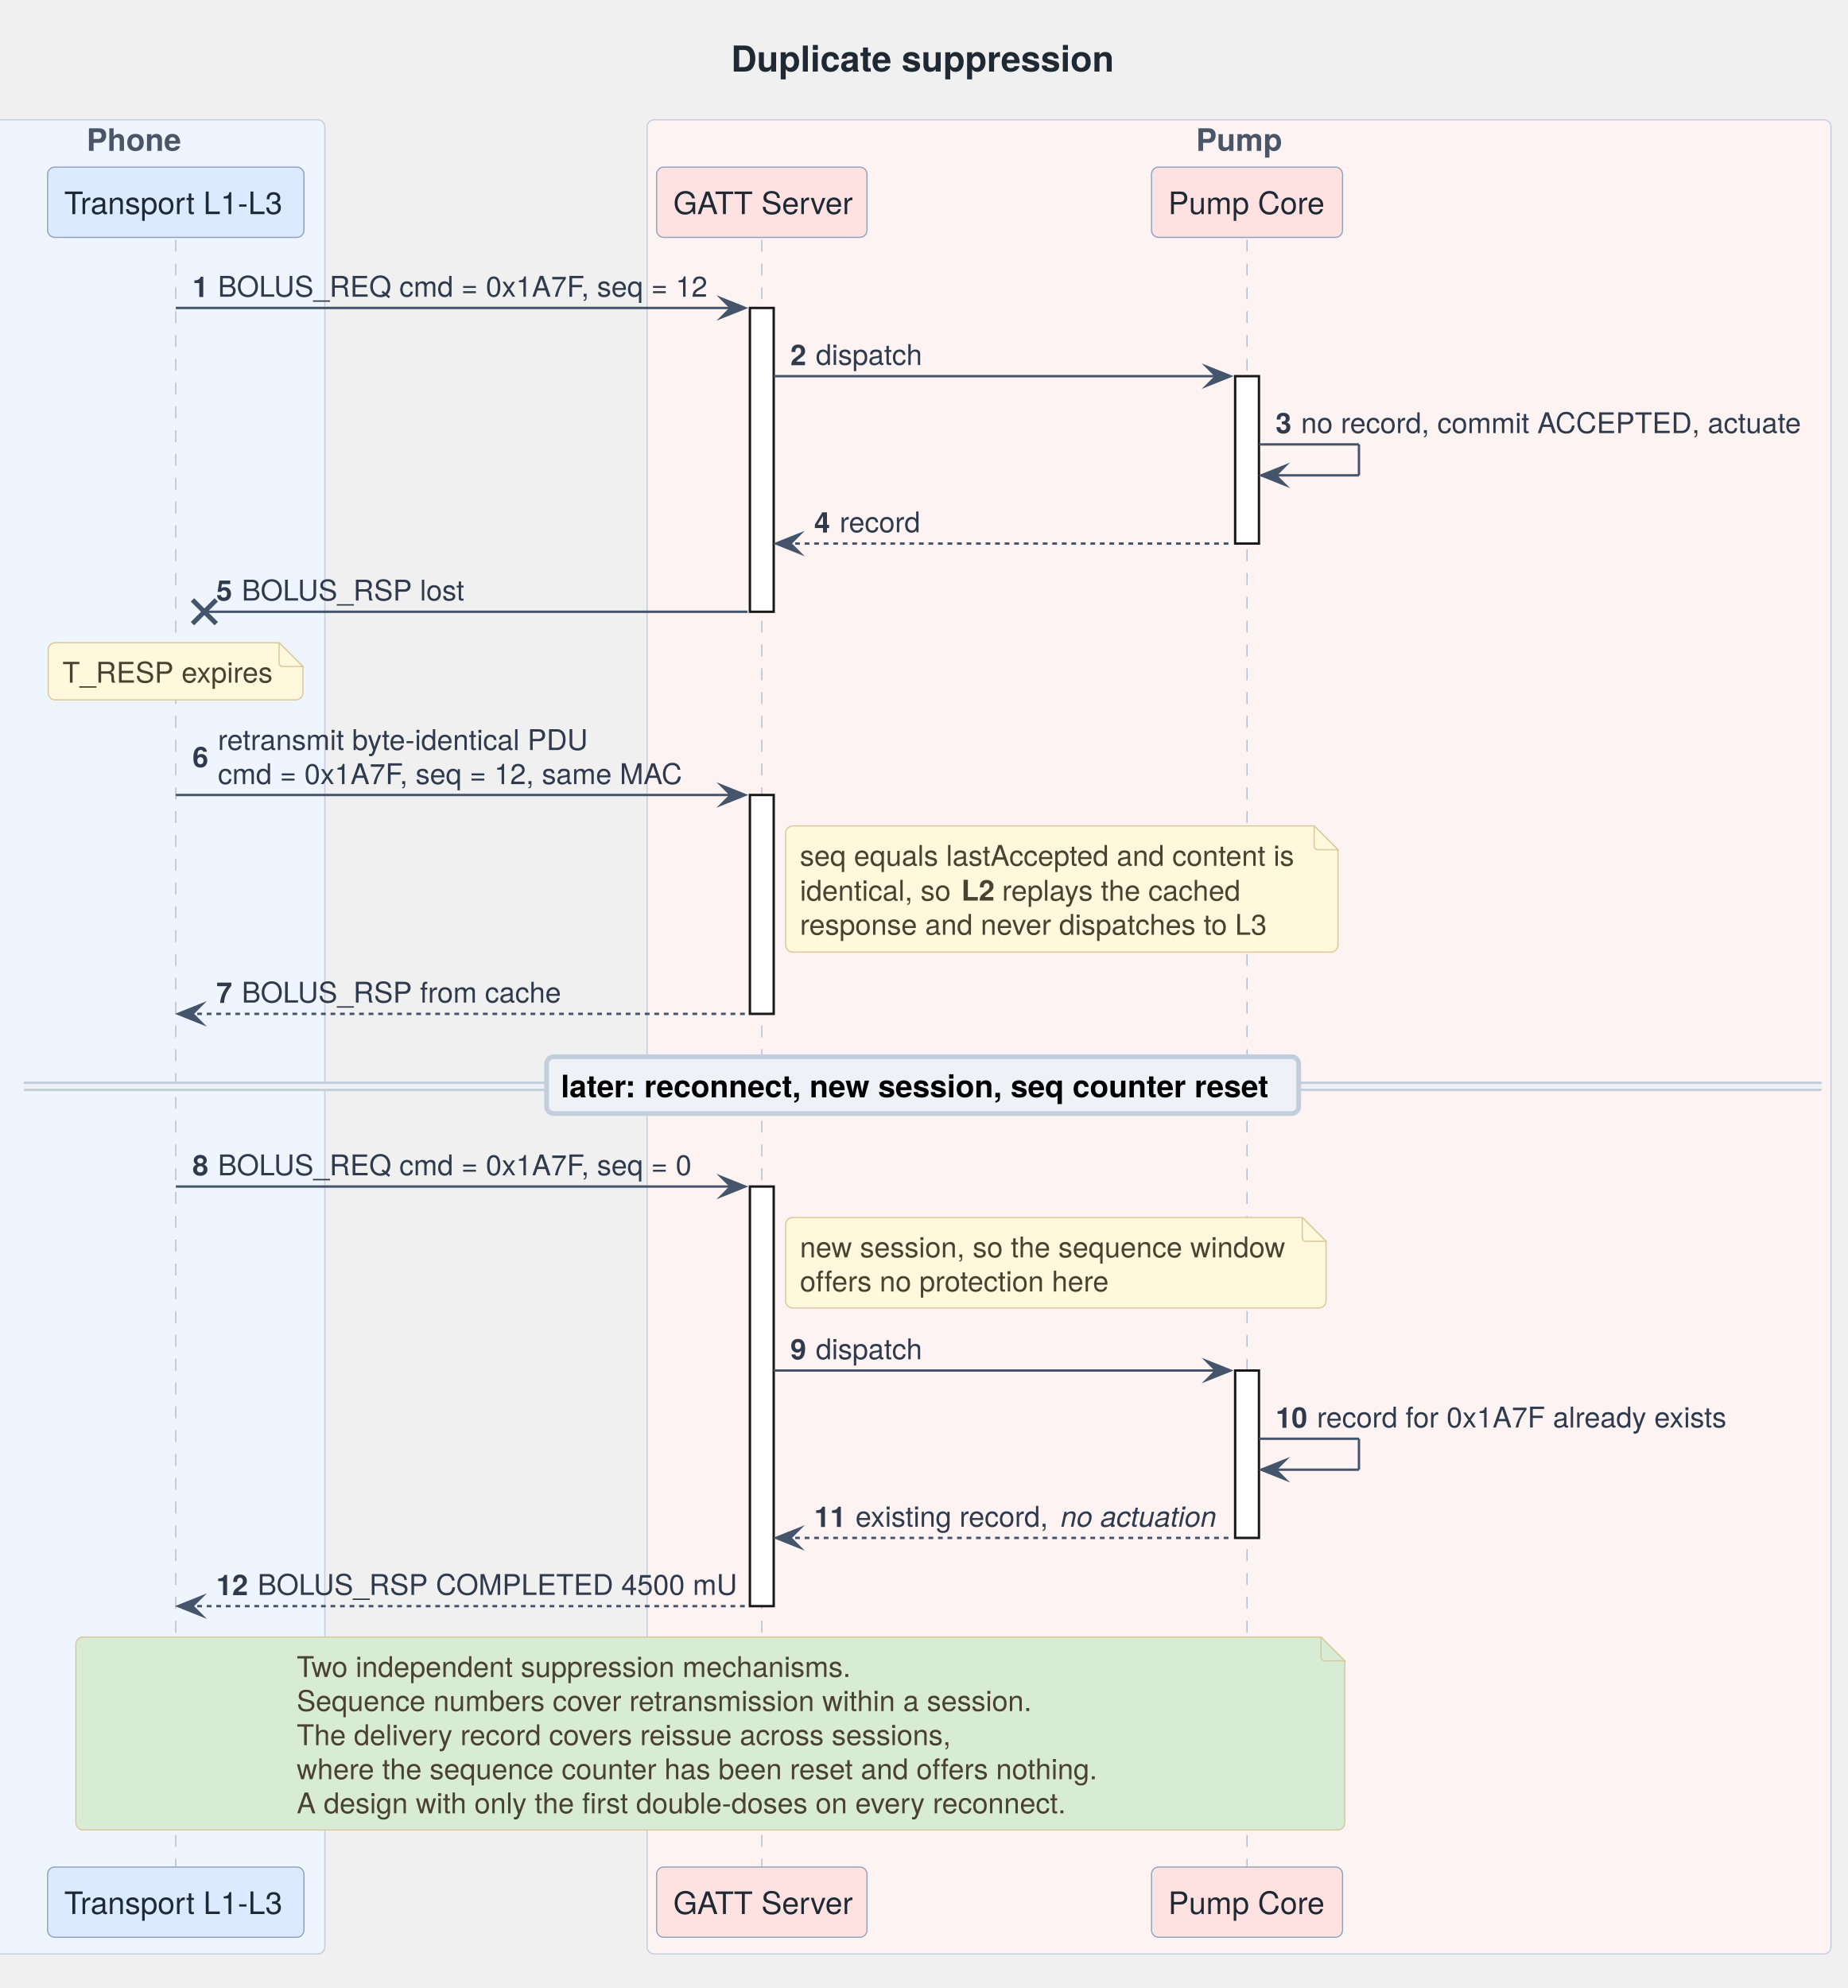
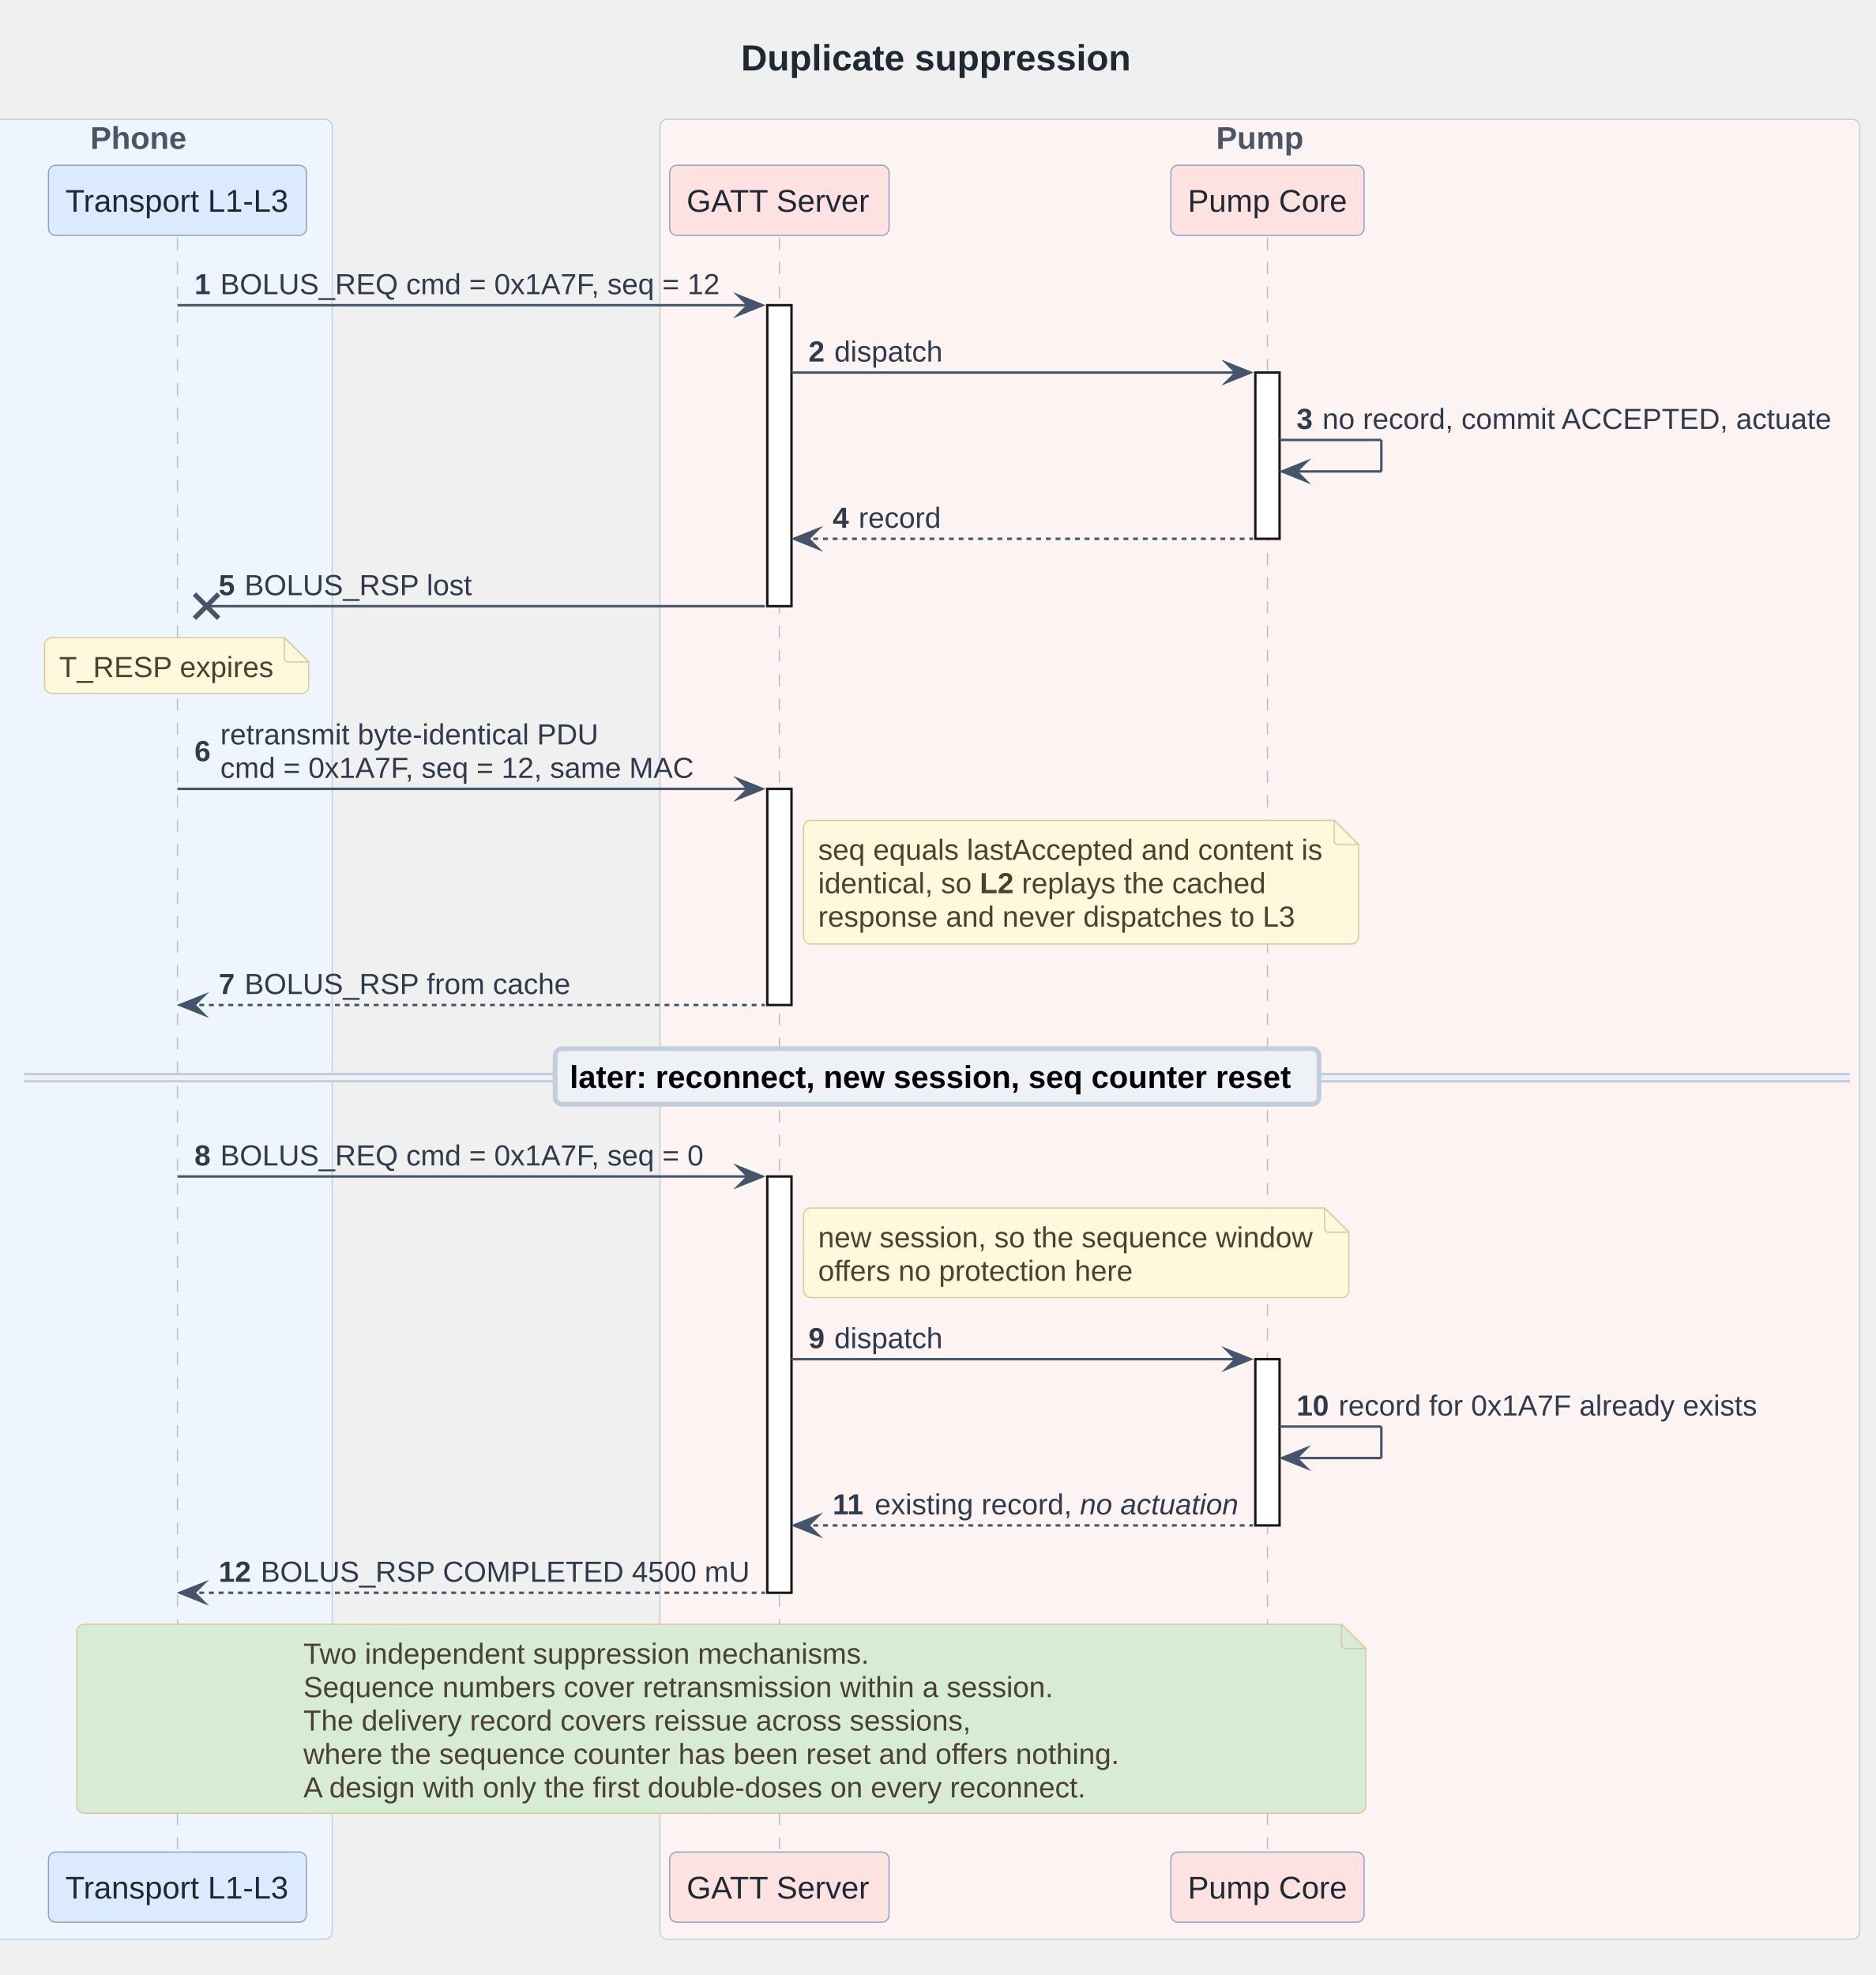
- <svg xmlns="http://www.w3.org/2000/svg" version="1.1" data-diagram-type="SEQUENCE" style="width:776px;height:835px;background:#FFFFFF;" width="776px" height="835px" viewBox="0 0 776 835" zoomAndPan="magnify" preserveAspectRatio="none" contentStyleType="text/css">
+ <svg xmlns="http://www.w3.org/2000/svg" version="1.1" data-diagram-type="SEQUENCE" style="width:774px;height:815px;background:#FFFFFF;" width="774px" height="815px" viewBox="0 0 774 815" zoomAndPan="magnify" preserveAspectRatio="none" contentStyleType="text/css">
  <defs />
  <g font-family="sans-serif" lengthAdjust="spacing">
    <g class="title" data-source-line="3">
-       <text x="307.053" y="30.06" fill="#1F2933" font-size="15" textLength="159.96" font-weight="700" font-family="'Helvetica Neue'">Duplicate suppression</text>
+       <text x="305.819" y="29.07" fill="#1F2933" font-size="15" textLength="160.869" font-weight="700" font-family="'Liberation Sans'">Duplicate suppression</text>
    </g>
-     <rect x="-24.197" y="50.315" width="160.64" height="770.38" fill="#EFF5FE" style="stroke:#C3CEDD;stroke-width:0.5;" rx="3" ry="3" />
-     <text x="36.376" y="63.367" fill="#4A5568" font-size="13" textLength="39.494" font-weight="700" font-family="'Helvetica Neue'">Phone</text>
-     <rect x="271.796" y="50.315" width="497.27" height="770.38" fill="#FEF3F3" style="stroke:#C3CEDD;stroke-width:0.5;" rx="3" ry="3" />
-     <text x="502.381" y="63.367" fill="#4A5568" font-size="13" textLength="36.101" font-weight="700" font-family="'Helvetica Neue'">Pump</text>
+     <rect x="-22.859" y="49.249" width="159.955" height="750.967" fill="#EFF5FE" style="stroke:#C3CEDD;stroke-width:0.5;" rx="3" ry="3" />
+     <text x="37.256" y="61.442" fill="#4A5568" font-size="13" textLength="39.724" font-weight="700" font-family="'Liberation Sans'">Phone</text>
+     <rect x="272.377" y="49.249" width="495.13" height="750.967" fill="#FEF3F3" style="stroke:#C3CEDD;stroke-width:0.5;" rx="3" ry="3" />
+     <text x="501.886" y="61.442" fill="#4A5568" font-size="13" textLength="36.112" font-weight="700" font-family="'Liberation Sans'">Pump</text>
    <g>
-       <rect x="70.339" y="100.697" width="8" height="683.489" fill="#000" fill-opacity="0" />
-       <line x1="73.839" y1="100.697" x2="73.839" y2="784.186" style="stroke:#B4BECD;stroke-width:0.5;stroke-dasharray:5,5;" />
+       <rect x="69.746" y="98.146" width="8" height="666.121" fill="#000" fill-opacity="0" />
+       <line x1="73.246" y1="98.146" x2="73.246" y2="764.267" style="stroke:#B4BECD;stroke-width:0.5;stroke-dasharray:5,5;" />
    </g>
    <g>
-       <rect x="316.483" y="100.697" width="8" height="683.489" fill="#000" fill-opacity="0" />
-       <line x1="319.983" y1="100.697" x2="319.983" y2="784.186" style="stroke:#B4BECD;stroke-width:0.5;stroke-dasharray:5,5;" />
+       <rect x="318.16" y="98.146" width="8" height="666.121" fill="#000" fill-opacity="0" />
+       <line x1="321.66" y1="98.146" x2="321.66" y2="764.267" style="stroke:#B4BECD;stroke-width:0.5;stroke-dasharray:5,5;" />
    </g>
    <g>
-       <rect x="314.983" y="129.349" width="10" height="127.608" fill="#FFF" style="stroke:#181818;stroke-width:1;" />
+       <rect x="316.66" y="125.945" width="10" height="124.195" fill="#FFF" style="stroke:#181818;stroke-width:1;" />
    </g>
    <g>
-       <rect x="314.983" y="333.905" width="10" height="91.936" fill="#FFF" style="stroke:#181818;stroke-width:1;" />
+       <rect x="316.66" y="325.537" width="10" height="89.195" fill="#FFF" style="stroke:#181818;stroke-width:1;" />
    </g>
    <g>
-       <rect x="314.983" y="498.366" width="10" height="176.24" fill="#FFF" style="stroke:#181818;stroke-width:1;" />
+       <rect x="316.66" y="485.479" width="10" height="171.793" fill="#FFF" style="stroke:#181818;stroke-width:1;" />
    </g>
    <g>
-       <rect x="520.299" y="100.697" width="8" height="683.489" fill="#000" fill-opacity="0" />
-       <line x1="523.799" y1="100.697" x2="523.799" y2="784.186" style="stroke:#B4BECD;stroke-width:0.5;stroke-dasharray:5,5;" />
+       <rect x="519.595" y="98.146" width="8" height="666.121" fill="#000" fill-opacity="0" />
+       <line x1="523.095" y1="98.146" x2="523.095" y2="764.267" style="stroke:#B4BECD;stroke-width:0.5;stroke-dasharray:5,5;" />
    </g>
    <g>
-       <rect x="518.799" y="158.001" width="10" height="70.304" fill="#FFF" style="stroke:#181818;stroke-width:1;" />
+       <rect x="518.095" y="153.744" width="10" height="68.598" fill="#FFF" style="stroke:#181818;stroke-width:1;" />
    </g>
    <g>
-       <rect x="518.799" y="575.65" width="10" height="70.304" fill="#FFF" style="stroke:#181818;stroke-width:1;" />
+       <rect x="518.095" y="560.876" width="10" height="68.598" fill="#FFF" style="stroke:#181818;stroke-width:1;" />
    </g>
-     <rect x="20" y="70.188" width="107.678" height="29.509" fill="#DBEAFE" style="stroke:#8FA3BF;stroke-width:0.5;" rx="3" ry="3" />
-     <text x="27" y="89.928" fill="#1F2933" font-size="13" textLength="93.678" font-family="'Helvetica Neue'">Transport L1-L3</text>
-     <rect x="275.796" y="70.188" width="88.373" height="29.509" fill="#FEE2E2" style="stroke:#8FA3BF;stroke-width:0.5;" rx="3" ry="3" />
-     <text x="282.796" y="89.928" fill="#1F2933" font-size="13" textLength="74.373" font-family="'Helvetica Neue'">GATT Server</text>
-     <rect x="483.688" y="70.188" width="80.222" height="29.509" fill="#FEE2E2" style="stroke:#8FA3BF;stroke-width:0.5;" rx="3" ry="3" />
-     <text x="490.688" y="89.928" fill="#1F2933" font-size="13" textLength="66.222" font-family="'Helvetica Neue'">Pump Core</text>
-     <rect x="20" y="784.186" width="107.678" height="29.509" fill="#DBEAFE" style="stroke:#8FA3BF;stroke-width:0.5;" rx="3" ry="3" />
-     <text x="27" y="803.926" fill="#1F2933" font-size="13" textLength="93.678" font-family="'Helvetica Neue'">Transport L1-L3</text>
-     <rect x="275.796" y="784.186" width="88.373" height="29.509" fill="#FEE2E2" style="stroke:#8FA3BF;stroke-width:0.5;" rx="3" ry="3" />
-     <text x="282.796" y="803.926" fill="#1F2933" font-size="13" textLength="74.373" font-family="'Helvetica Neue'">GATT Server</text>
-     <rect x="483.688" y="784.186" width="80.222" height="29.509" fill="#FEE2E2" style="stroke:#8FA3BF;stroke-width:0.5;" rx="3" ry="3" />
-     <text x="490.688" y="803.926" fill="#1F2933" font-size="13" textLength="66.222" font-family="'Helvetica Neue'">Pump Core</text>
-     <polygon points="302.983,125.349,312.983,129.349,302.983,133.349,306.983,129.349" fill="#44546A" style="stroke:#44546A;stroke-width:1;stroke-linejoin:miter;stroke-miterlimit:10;" />
-     <line x1="73.839" y1="129.349" x2="308.983" y2="129.349" style="stroke:#44546A;stroke-width:1;" />
-     <text x="80.839" y="124.745" fill="#2F3B4C" font-size="12" font-weight="700" font-family="'Helvetica Neue'">1</text>
-     <text x="91.511" y="124.625" fill="#2F3B4C" font-size="12" textLength="206.472" font-family="'Helvetica Neue'">BOLUS_REQ cmd = 0x1A7F, seq = 12</text>
-     <polygon points="506.799,154.001,516.799,158.001,506.799,162.001,510.799,158.001" fill="#44546A" style="stroke:#44546A;stroke-width:1;stroke-linejoin:miter;stroke-miterlimit:10;" />
-     <line x1="324.983" y1="158.001" x2="512.799" y2="158.001" style="stroke:#44546A;stroke-width:1;" />
-     <text x="331.983" y="153.397" fill="#2F3B4C" font-size="12" font-weight="700" font-family="'Helvetica Neue'">2</text>
-     <text x="342.655" y="153.277" fill="#2F3B4C" font-size="12" textLength="46.236" font-family="'Helvetica Neue'">dispatch</text>
-     <line x1="528.799" y1="186.653" x2="570.799" y2="186.653" style="stroke:#44546A;stroke-width:1;" />
-     <line x1="570.799" y1="186.653" x2="570.799" y2="199.653" style="stroke:#44546A;stroke-width:1;" />
-     <line x1="529.799" y1="199.653" x2="570.799" y2="199.653" style="stroke:#44546A;stroke-width:1;" />
-     <polygon points="539.799,195.653,529.799,199.653,539.799,203.653,535.799,199.653" fill="#44546A" style="stroke:#44546A;stroke-width:1;stroke-linejoin:miter;stroke-miterlimit:10;" />
-     <text x="535.799" y="182.049" fill="#2F3B4C" font-size="12" font-weight="700" font-family="'Helvetica Neue'">3</text>
-     <text x="546.471" y="181.929" fill="#2F3B4C" font-size="12" textLength="211.596" font-family="'Helvetica Neue'">no record, commit ACCEPTED, actuate</text>
-     <polygon points="335.983,224.305,325.983,228.305,335.983,232.305,331.983,228.305" fill="#44546A" style="stroke:#44546A;stroke-width:1;stroke-linejoin:miter;stroke-miterlimit:10;" />
-     <line x1="329.983" y1="228.305" x2="517.799" y2="228.305" style="stroke:#44546A;stroke-width:1;stroke-dasharray:2,2;" />
-     <text x="341.983" y="223.701" fill="#2F3B4C" font-size="12" font-weight="700" font-family="'Helvetica Neue'">4</text>
-     <text x="352.655" y="223.581" fill="#2F3B4C" font-size="12" textLength="34.884" font-family="'Helvetica Neue'">record</text>
-     <line x1="80.839" y1="251.957" x2="90.839" y2="261.957" style="stroke:#44546A;stroke-width:2;" />
-     <line x1="80.839" y1="261.957" x2="90.839" y2="251.957" style="stroke:#44546A;stroke-width:2;" />
-     <line x1="85.839" y1="256.957" x2="313.983" y2="256.957" style="stroke:#44546A;stroke-width:1;" />
-     <text x="90.839" y="252.353" fill="#2F3B4C" font-size="12" font-weight="700" font-family="'Helvetica Neue'">5</text>
-     <text x="101.511" y="252.233" fill="#2F3B4C" font-size="12" textLength="92.892" font-family="'Helvetica Neue'">BOLUS_RSP lost</text>
-     <path d="M20.235,272.957 L20.235,290.957 A3,3 0 0 0 23.235,293.957 L124.235,293.957 A3,3 0 0 0 127.235,290.957 L127.235,279.957 L117.235,269.957 L23.235,269.957 A3,3 0 0 0 20.235,272.957" style="stroke:#D9C89A;stroke-width:0.5;" fill="#FFF8DC" />
-     <path d="M117.235,269.957 L117.235,278.457 A1.5,1.5 0 0 0 118.735,279.957 L127.235,279.957 L117.235,269.957" style="stroke:#D9C89A;stroke-width:0.5;" fill="#FFF8DC" />
-     <text x="26.235" y="286.717" fill="#4A4230" font-size="12" textLength="86.208" font-family="'Helvetica Neue'">T_RESP expires</text>
-     <polygon points="302.983,329.905,312.983,333.905,302.983,337.905,306.983,333.905" fill="#44546A" style="stroke:#44546A;stroke-width:1;stroke-linejoin:miter;stroke-miterlimit:10;" />
-     <line x1="73.839" y1="333.905" x2="308.983" y2="333.905" style="stroke:#44546A;stroke-width:1;" />
-     <text x="80.839" y="322.311" fill="#2F3B4C" font-size="12" font-weight="700" font-family="'Helvetica Neue'">6</text>
-     <text x="91.511" y="315.033" fill="#2F3B4C" font-size="12" textLength="158.472" font-family="'Helvetica Neue'">retransmit byte-identical PDU</text>
-     <text x="91.511" y="329.349" fill="#2F3B4C" font-size="12" textLength="198.036" font-family="'Helvetica Neue'">cmd = 0x1A7F, seq = 12, same MAC</text>
-     <path d="M329.983,349.905 L329.983,396.905 A3,3 0 0 0 332.983,399.905 L558.983,399.905 A3,3 0 0 0 561.983,396.905 L561.983,356.905 L551.983,346.905 L332.983,346.905 A3,3 0 0 0 329.983,349.905" style="stroke:#D9C89A;stroke-width:0.5;" fill="#FFF8DC" />
-     <path d="M551.983,346.905 L551.983,355.405 A1.5,1.5 0 0 0 553.483,356.905 L561.983,356.905 L551.983,346.905" style="stroke:#D9C89A;stroke-width:0.5;" fill="#FFF8DC" />
-     <text x="335.983" y="363.665" fill="#4A4230" font-size="12" textLength="211.608" font-family="'Helvetica Neue'">seq equals lastAccepted and content is</text>
-     <text x="335.983" y="378.317" fill="#4A4230" font-size="12" textLength="64.452" font-family="'Helvetica Neue'">identical, so</text>
-     <text x="403.771" y="378.269" fill="#4A4230" font-size="12" textLength="13.788" font-weight="700" font-family="'Helvetica Neue'">L2</text>
-     <text x="420.895" y="378.317" fill="#4A4230" font-size="12" textLength="101.796" font-family="'Helvetica Neue'">replays the cached</text>
-     <text x="335.983" y="392.633" fill="#4A4230" font-size="12" textLength="198.72" font-family="'Helvetica Neue'">response and never dispatches to L3</text>
-     <polygon points="84.839,421.841,74.839,425.841,84.839,429.841,80.839,425.841" fill="#44546A" style="stroke:#44546A;stroke-width:1;stroke-linejoin:miter;stroke-miterlimit:10;" />
-     <line x1="78.839" y1="425.841" x2="313.983" y2="425.841" style="stroke:#44546A;stroke-width:1;stroke-dasharray:2,2;" />
-     <text x="90.839" y="421.237" fill="#2F3B4C" font-size="12" font-weight="700" font-family="'Helvetica Neue'">7</text>
-     <text x="101.511" y="421.117" fill="#2F3B4C" font-size="12" textLength="134.016" font-family="'Helvetica Neue'">BOLUS_RSP from cache</text>
-     <rect x="10" y="454.778" width="755.067" height="3" fill="#EEF2F7" style="stroke:#EEF2F7;stroke-width:1;" rx="3" ry="3" />
-     <line x1="10" y1="454.778" x2="765.067" y2="454.778" style="stroke:#C3CEDD;stroke-width:1;" />
-     <line x1="10" y1="457.778" x2="765.067" y2="457.778" style="stroke:#C3CEDD;stroke-width:1;" />
-     <rect x="229.584" y="443.841" width="315.899" height="23.873" fill="#EEF2F7" style="stroke:#C3CEDD;stroke-width:2;" rx="3" ry="3" />
-     <text x="235.584" y="460.893" fill="#000" font-size="13" textLength="298.285" font-weight="700" font-family="'Helvetica Neue'">later: reconnect, new session, seq counter reset</text>
-     <polygon points="302.983,494.366,312.983,498.366,302.983,502.366,306.983,498.366" fill="#44546A" style="stroke:#44546A;stroke-width:1;stroke-linejoin:miter;stroke-miterlimit:10;" />
-     <line x1="73.839" y1="498.366" x2="308.983" y2="498.366" style="stroke:#44546A;stroke-width:1;" />
-     <text x="80.839" y="493.762" fill="#2F3B4C" font-size="12" font-weight="700" font-family="'Helvetica Neue'">8</text>
-     <text x="91.511" y="493.642" fill="#2F3B4C" font-size="12" textLength="199.8" font-family="'Helvetica Neue'">BOLUS_REQ cmd = 0x1A7F, seq = 0</text>
-     <path d="M329.983,514.366 L329.983,546.366 A3,3 0 0 0 332.983,549.366 L553.983,549.366 A3,3 0 0 0 556.983,546.366 L556.983,521.366 L546.983,511.366 L332.983,511.366 A3,3 0 0 0 329.983,514.366" style="stroke:#D9C89A;stroke-width:0.5;" fill="#FFF8DC" />
-     <path d="M546.983,511.366 L546.983,519.866 A1.5,1.5 0 0 0 548.483,521.366 L556.983,521.366 L546.983,511.366" style="stroke:#D9C89A;stroke-width:0.5;" fill="#FFF8DC" />
-     <text x="335.983" y="528.126" fill="#4A4230" font-size="12" textLength="206.448" font-family="'Helvetica Neue'">new session, so the sequence window</text>
-     <text x="335.983" y="542.442" fill="#4A4230" font-size="12" textLength="132.228" font-family="'Helvetica Neue'">offers no protection here</text>
-     <polygon points="506.799,571.65,516.799,575.65,506.799,579.65,510.799,575.65" fill="#44546A" style="stroke:#44546A;stroke-width:1;stroke-linejoin:miter;stroke-miterlimit:10;" />
-     <line x1="324.983" y1="575.65" x2="512.799" y2="575.65" style="stroke:#44546A;stroke-width:1;" />
-     <text x="331.983" y="571.046" fill="#2F3B4C" font-size="12" font-weight="700" font-family="'Helvetica Neue'">9</text>
-     <text x="342.655" y="570.926" fill="#2F3B4C" font-size="12" textLength="46.236" font-family="'Helvetica Neue'">dispatch</text>
-     <line x1="528.799" y1="604.302" x2="570.799" y2="604.302" style="stroke:#44546A;stroke-width:1;" />
-     <line x1="570.799" y1="604.302" x2="570.799" y2="617.302" style="stroke:#44546A;stroke-width:1;" />
-     <line x1="529.799" y1="617.302" x2="570.799" y2="617.302" style="stroke:#44546A;stroke-width:1;" />
-     <polygon points="539.799,613.302,529.799,617.302,539.799,621.302,535.799,617.302" fill="#44546A" style="stroke:#44546A;stroke-width:1;stroke-linejoin:miter;stroke-miterlimit:10;" />
-     <text x="535.799" y="599.698" fill="#2F3B4C" font-size="12" textLength="13.344" font-weight="700" font-family="'Helvetica Neue'">10</text>
-     <text x="553.143" y="599.578" fill="#2F3B4C" font-size="12" textLength="173.772" font-family="'Helvetica Neue'">record for 0x1A7F already exists</text>
-     <polygon points="335.983,641.954,325.983,645.954,335.983,649.954,331.983,645.954" fill="#44546A" style="stroke:#44546A;stroke-width:1;stroke-linejoin:miter;stroke-miterlimit:10;" />
-     <line x1="329.983" y1="645.954" x2="517.799" y2="645.954" style="stroke:#44546A;stroke-width:1;stroke-dasharray:2,2;" />
-     <text x="341.983" y="641.35" fill="#2F3B4C" font-size="12" textLength="13.344" font-weight="700" font-family="'Helvetica Neue'">11</text>
-     <text x="359.327" y="641.26" fill="#2F3B4C" font-size="12" textLength="82.884" font-family="'Helvetica Neue'">existing record,</text>
-     <text x="445.547" y="641.26" fill="#2F3B4C" font-size="12" textLength="66.252" font-style="italic" font-family="'Helvetica Neue'">no actuation</text>
-     <polygon points="84.839,670.606,74.839,674.606,84.839,678.606,80.839,674.606" fill="#44546A" style="stroke:#44546A;stroke-width:1;stroke-linejoin:miter;stroke-miterlimit:10;" />
-     <line x1="78.839" y1="674.606" x2="313.983" y2="674.606" style="stroke:#44546A;stroke-width:1;stroke-dasharray:2,2;" />
-     <text x="90.839" y="670.002" fill="#2F3B4C" font-size="12" textLength="13.344" font-weight="700" font-family="'Helvetica Neue'">12</text>
-     <text x="108.183" y="669.882" fill="#2F3B4C" font-size="12" textLength="198.504" font-family="'Helvetica Neue'">BOLUS_RSP COMPLETED 4500 mU</text>
-     <path d="M31.864,690.606 L31.864,765.606 A3,3 0 0 0 34.864,768.606 L561.864,768.606 A3,3 0 0 0 564.864,765.606 L564.864,697.606 L554.864,687.606 L34.864,687.606 A3,3 0 0 0 31.864,690.606" style="stroke:#D9C89A;stroke-width:0.5;" fill="#D8EBD5" />
-     <path d="M554.864,687.606 L554.864,696.106 A1.5,1.5 0 0 0 556.364,697.606 L564.864,697.606 L554.864,687.606" style="stroke:#D9C89A;stroke-width:0.5;" fill="#D8EBD5" />
-     <text x="124.621" y="704.366" fill="#4A4230" font-size="12" textLength="236.736" font-family="'Helvetica Neue'">Two independent suppression mechanisms.</text>
-     <text x="124.621" y="718.682" fill="#4A4230" font-size="12" textLength="311.388" font-family="'Helvetica Neue'">Sequence numbers cover retransmission within a session.</text>
-     <text x="124.621" y="732.998" fill="#4A4230" font-size="12" textLength="276" font-family="'Helvetica Neue'">The delivery record covers reissue across sessions,</text>
-     <text x="124.621" y="747.314" fill="#4A4230" font-size="12" textLength="339.396" font-family="'Helvetica Neue'">where the sequence counter has been reset and offers nothing.</text>
-     <text x="124.621" y="761.63" fill="#4A4230" font-size="12" textLength="328.488" font-family="'Helvetica Neue'">A design with only the first double-doses on every reconnect.</text>
+     <rect x="20" y="68.197" width="106.492" height="28.949" fill="#DBEAFE" style="stroke:#8FA3BF;stroke-width:0.5;" rx="3" ry="3" />
+     <text x="27" y="87.391" fill="#1F2933" font-size="13" textLength="92.492" font-family="'Liberation Sans'">Transport L1-L3</text>
+     <rect x="276.377" y="68.197" width="90.565" height="28.949" fill="#FEE2E2" style="stroke:#8FA3BF;stroke-width:0.5;" rx="3" ry="3" />
+     <text x="283.377" y="87.391" fill="#1F2933" font-size="13" textLength="76.565" font-family="'Liberation Sans'">GATT Server</text>
+     <rect x="483.221" y="68.197" width="79.749" height="28.949" fill="#FEE2E2" style="stroke:#8FA3BF;stroke-width:0.5;" rx="3" ry="3" />
+     <text x="490.221" y="87.391" fill="#1F2933" font-size="13" textLength="65.749" font-family="'Liberation Sans'">Pump Core</text>
+     <rect x="20" y="764.267" width="106.492" height="28.949" fill="#DBEAFE" style="stroke:#8FA3BF;stroke-width:0.5;" rx="3" ry="3" />
+     <text x="27" y="783.46" fill="#1F2933" font-size="13" textLength="92.492" font-family="'Liberation Sans'">Transport L1-L3</text>
+     <rect x="276.377" y="764.267" width="90.565" height="28.949" fill="#FEE2E2" style="stroke:#8FA3BF;stroke-width:0.5;" rx="3" ry="3" />
+     <text x="283.377" y="783.46" fill="#1F2933" font-size="13" textLength="76.565" font-family="'Liberation Sans'">GATT Server</text>
+     <rect x="483.221" y="764.267" width="79.749" height="28.949" fill="#FEE2E2" style="stroke:#8FA3BF;stroke-width:0.5;" rx="3" ry="3" />
+     <text x="490.221" y="783.46" fill="#1F2933" font-size="13" textLength="65.749" font-family="'Liberation Sans'">Pump Core</text>
+     <polygon points="304.66,121.945,314.66,125.945,304.66,129.945,308.66,125.945" fill="#44546A" style="stroke:#44546A;stroke-width:1;stroke-linejoin:miter;stroke-miterlimit:10;" />
+     <line x1="73.246" y1="125.945" x2="310.66" y2="125.945" style="stroke:#44546A;stroke-width:1;" />
+     <text x="80.246" y="121.402" fill="#2F3B4C" font-size="12" font-weight="700" font-family="'Liberation Sans'">1</text>
+     <text x="90.92" y="121.402" fill="#2F3B4C" font-size="12" textLength="207.434" font-family="'Liberation Sans'">BOLUS_REQ cmd = 0x1A7F, seq = 12</text>
+     <polygon points="506.095,149.744,516.095,153.744,506.095,157.744,510.095,153.744" fill="#44546A" style="stroke:#44546A;stroke-width:1;stroke-linejoin:miter;stroke-miterlimit:10;" />
+     <line x1="326.66" y1="153.744" x2="512.095" y2="153.744" style="stroke:#44546A;stroke-width:1;" />
+     <text x="333.66" y="149.201" fill="#2F3B4C" font-size="12" font-weight="700" font-family="'Liberation Sans'">2</text>
+     <text x="344.334" y="149.201" fill="#2F3B4C" font-size="12" textLength="44.695" font-family="'Liberation Sans'">dispatch</text>
+     <line x1="528.095" y1="181.542" x2="570.095" y2="181.542" style="stroke:#44546A;stroke-width:1;" />
+     <line x1="570.095" y1="181.542" x2="570.095" y2="194.542" style="stroke:#44546A;stroke-width:1;" />
+     <line x1="529.095" y1="194.542" x2="570.095" y2="194.542" style="stroke:#44546A;stroke-width:1;" />
+     <polygon points="539.095,190.542,529.095,194.542,539.095,198.542,535.095,194.542" fill="#44546A" style="stroke:#44546A;stroke-width:1;stroke-linejoin:miter;stroke-miterlimit:10;" />
+     <text x="535.095" y="177" fill="#2F3B4C" font-size="12" font-weight="700" font-family="'Liberation Sans'">3</text>
+     <text x="545.769" y="177" fill="#2F3B4C" font-size="12" textLength="210.738" font-family="'Liberation Sans'">no record, commit ACCEPTED, actuate</text>
+     <polygon points="337.66,218.341,327.66,222.341,337.66,226.341,333.66,222.341" fill="#44546A" style="stroke:#44546A;stroke-width:1;stroke-linejoin:miter;stroke-miterlimit:10;" />
+     <line x1="331.66" y1="222.341" x2="517.095" y2="222.341" style="stroke:#44546A;stroke-width:1;stroke-dasharray:2,2;" />
+     <text x="343.66" y="217.798" fill="#2F3B4C" font-size="12" font-weight="700" font-family="'Liberation Sans'">4</text>
+     <text x="354.334" y="217.798" fill="#2F3B4C" font-size="12" textLength="34.014" font-family="'Liberation Sans'">record</text>
+     <line x1="80.246" y1="245.14" x2="90.246" y2="255.14" style="stroke:#44546A;stroke-width:2;" />
+     <line x1="80.246" y1="255.14" x2="90.246" y2="245.14" style="stroke:#44546A;stroke-width:2;" />
+     <line x1="85.246" y1="250.14" x2="315.66" y2="250.14" style="stroke:#44546A;stroke-width:1;" />
+     <text x="90.246" y="245.597" fill="#2F3B4C" font-size="12" font-weight="700" font-family="'Liberation Sans'">5</text>
+     <text x="100.92" y="245.597" fill="#2F3B4C" font-size="12" textLength="94.037" font-family="'Liberation Sans'">BOLUS_RSP lost</text>
+     <path d="M18.396,266.14 L18.396,283.14 A3,3 0 0 0 21.396,286.14 L124.396,286.14 A3,3 0 0 0 127.396,283.14 L127.396,273.14 L117.396,263.14 L21.396,263.14 A3,3 0 0 0 18.396,266.14" style="stroke:#D9C89A;stroke-width:0.5;" fill="#FFF8DC" />
+     <path d="M117.396,263.14 L117.396,271.64 A1.5,1.5 0 0 0 118.896,273.14 L127.396,273.14 L117.396,263.14" style="stroke:#D9C89A;stroke-width:0.5;" fill="#FFF8DC" />
+     <text x="24.396" y="279.396" fill="#4A4230" font-size="12" textLength="88.699" font-family="'Liberation Sans'">T_RESP expires</text>
+     <polygon points="304.66,321.537,314.66,325.537,304.66,329.537,308.66,325.537" fill="#44546A" style="stroke:#44546A;stroke-width:1;stroke-linejoin:miter;stroke-miterlimit:10;" />
+     <line x1="73.246" y1="325.537" x2="310.66" y2="325.537" style="stroke:#44546A;stroke-width:1;" />
+     <text x="80.246" y="314.094" fill="#2F3B4C" font-size="12" font-weight="700" font-family="'Liberation Sans'">6</text>
+     <text x="90.92" y="307.195" fill="#2F3B4C" font-size="12" textLength="156.053" font-family="'Liberation Sans'">retransmit byte-identical PDU</text>
+     <text x="90.92" y="320.994" fill="#2F3B4C" font-size="12" textLength="196.752" font-family="'Liberation Sans'">cmd = 0x1A7F, seq = 12, same MAC</text>
+     <path d="M331.66,341.537 L331.66,386.537 A3,3 0 0 0 334.66,389.537 L557.66,389.537 A3,3 0 0 0 560.66,386.537 L560.66,348.537 L550.66,338.537 L334.66,338.537 A3,3 0 0 0 331.66,341.537" style="stroke:#D9C89A;stroke-width:0.5;" fill="#FFF8DC" />
+     <path d="M550.66,338.537 L550.66,347.037 A1.5,1.5 0 0 0 552.16,348.537 L560.66,348.537 L550.66,338.537" style="stroke:#D9C89A;stroke-width:0.5;" fill="#FFF8DC" />
+     <text x="337.66" y="354.792" fill="#4A4230" font-size="12" textLength="208.137" font-family="'Liberation Sans'">seq equals lastAccepted and content is</text>
+     <text x="337.66" y="368.591" fill="#4A4230" font-size="12" textLength="63.369" font-family="'Liberation Sans'">identical, so</text>
+     <text x="404.363" y="368.591" fill="#4A4230" font-size="12" textLength="14.004" font-weight="700" font-family="'Liberation Sans'">L2</text>
+     <text x="421.701" y="368.591" fill="#4A4230" font-size="12" textLength="100.729" font-family="'Liberation Sans'">replays the cached</text>
+     <text x="337.66" y="382.39" fill="#4A4230" font-size="12" textLength="196.799" font-family="'Liberation Sans'">response and never dispatches to L3</text>
+     <polygon points="84.246,410.732,74.246,414.732,84.246,418.732,80.246,414.732" fill="#44546A" style="stroke:#44546A;stroke-width:1;stroke-linejoin:miter;stroke-miterlimit:10;" />
+     <line x1="78.246" y1="414.732" x2="315.66" y2="414.732" style="stroke:#44546A;stroke-width:1;stroke-dasharray:2,2;" />
+     <text x="90.246" y="410.189" fill="#2F3B4C" font-size="12" font-weight="700" font-family="'Liberation Sans'">7</text>
+     <text x="100.92" y="410.189" fill="#2F3B4C" font-size="12" textLength="134.719" font-family="'Liberation Sans'">BOLUS_RSP from cache</text>
+     <rect x="10" y="443.206" width="753.508" height="3" fill="#EEF2F7" style="stroke:#EEF2F7;stroke-width:1;" rx="3" ry="3" />
+     <line x1="10" y1="443.206" x2="763.508" y2="443.206" style="stroke:#C3CEDD;stroke-width:1;" />
+     <line x1="10" y1="446.206" x2="763.508" y2="446.206" style="stroke:#C3CEDD;stroke-width:1;" />
+     <rect x="229.118" y="432.732" width="315.272" height="22.949" fill="#EEF2F7" style="stroke:#C3CEDD;stroke-width:2;" rx="3" ry="3" />
+     <text x="235.118" y="448.926" fill="#000" font-size="13" textLength="297.661" font-weight="700" font-family="'Liberation Sans'">later: reconnect, new session, seq counter reset</text>
+     <polygon points="304.66,481.479,314.66,485.479,304.66,489.479,308.66,485.479" fill="#44546A" style="stroke:#44546A;stroke-width:1;stroke-linejoin:miter;stroke-miterlimit:10;" />
+     <line x1="73.246" y1="485.479" x2="310.66" y2="485.479" style="stroke:#44546A;stroke-width:1;" />
+     <text x="80.246" y="480.937" fill="#2F3B4C" font-size="12" font-weight="700" font-family="'Liberation Sans'">8</text>
+     <text x="90.92" y="480.937" fill="#2F3B4C" font-size="12" textLength="200.76" font-family="'Liberation Sans'">BOLUS_REQ cmd = 0x1A7F, seq = 0</text>
+     <path d="M331.66,501.479 L331.66,532.479 A3,3 0 0 0 334.66,535.479 L553.66,535.479 A3,3 0 0 0 556.66,532.479 L556.66,508.479 L546.66,498.479 L334.66,498.479 A3,3 0 0 0 331.66,501.479" style="stroke:#D9C89A;stroke-width:0.5;" fill="#FFF8DC" />
+     <path d="M546.66,498.479 L546.66,506.979 A1.5,1.5 0 0 0 548.16,508.479 L556.66,508.479 L546.66,498.479" style="stroke:#D9C89A;stroke-width:0.5;" fill="#FFF8DC" />
+     <text x="337.66" y="514.735" fill="#4A4230" font-size="12" textLength="204.123" font-family="'Liberation Sans'">new session, so the sequence window</text>
+     <text x="337.66" y="528.534" fill="#4A4230" font-size="12" textLength="130.078" font-family="'Liberation Sans'">offers no protection here</text>
+     <polygon points="506.095,556.876,516.095,560.876,506.095,564.876,510.095,560.876" fill="#44546A" style="stroke:#44546A;stroke-width:1;stroke-linejoin:miter;stroke-miterlimit:10;" />
+     <line x1="326.66" y1="560.876" x2="512.095" y2="560.876" style="stroke:#44546A;stroke-width:1;" />
+     <text x="333.66" y="556.333" fill="#2F3B4C" font-size="12" font-weight="700" font-family="'Liberation Sans'">9</text>
+     <text x="344.334" y="556.333" fill="#2F3B4C" font-size="12" textLength="44.695" font-family="'Liberation Sans'">dispatch</text>
+     <line x1="528.095" y1="588.675" x2="570.095" y2="588.675" style="stroke:#44546A;stroke-width:1;" />
+     <line x1="570.095" y1="588.675" x2="570.095" y2="601.675" style="stroke:#44546A;stroke-width:1;" />
+     <line x1="529.095" y1="601.675" x2="570.095" y2="601.675" style="stroke:#44546A;stroke-width:1;" />
+     <polygon points="539.095,597.675,529.095,601.675,539.095,605.675,535.095,601.675" fill="#44546A" style="stroke:#44546A;stroke-width:1;stroke-linejoin:miter;stroke-miterlimit:10;" />
+     <text x="535.095" y="584.132" fill="#2F3B4C" font-size="12" textLength="13.348" font-weight="700" font-family="'Liberation Sans'">10</text>
+     <text x="552.443" y="584.132" fill="#2F3B4C" font-size="12" textLength="172.74" font-family="'Liberation Sans'">record for 0x1A7F already exists</text>
+     <polygon points="337.66,625.474,327.66,629.474,337.66,633.474,333.66,629.474" fill="#44546A" style="stroke:#44546A;stroke-width:1;stroke-linejoin:miter;stroke-miterlimit:10;" />
+     <line x1="331.66" y1="629.474" x2="517.095" y2="629.474" style="stroke:#44546A;stroke-width:1;stroke-dasharray:2,2;" />
+     <text x="343.66" y="624.931" fill="#2F3B4C" font-size="12" textLength="13.348" font-weight="700" font-family="'Liberation Sans'">11</text>
+     <text x="361.008" y="624.931" fill="#2F3B4C" font-size="12" textLength="81.369" font-family="'Liberation Sans'">existing record,</text>
+     <text x="445.711" y="624.931" fill="#2F3B4C" font-size="12" textLength="65.385" font-style="italic" font-family="'Liberation Sans'">no actuation</text>
+     <polygon points="84.246,653.272,74.246,657.272,84.246,661.272,80.246,657.272" fill="#44546A" style="stroke:#44546A;stroke-width:1;stroke-linejoin:miter;stroke-miterlimit:10;" />
+     <line x1="78.246" y1="657.272" x2="315.66" y2="657.272" style="stroke:#44546A;stroke-width:1;stroke-dasharray:2,2;" />
+     <text x="90.246" y="652.729" fill="#2F3B4C" font-size="12" textLength="13.348" font-weight="700" font-family="'Liberation Sans'">12</text>
+     <text x="107.594" y="652.729" fill="#2F3B4C" font-size="12" textLength="202.066" font-family="'Liberation Sans'">BOLUS_RSP COMPLETED 4500 mU</text>
+     <path d="M31.686,673.272 L31.686,745.272 A3,3 0 0 0 34.686,748.272 L560.686,748.272 A3,3 0 0 0 563.686,745.272 L563.686,680.272 L553.686,670.272 L34.686,670.272 A3,3 0 0 0 31.686,673.272" style="stroke:#D9C89A;stroke-width:0.5;" fill="#D8EBD5" />
+     <path d="M553.686,670.272 L553.686,678.772 A1.5,1.5 0 0 0 555.186,680.272 L563.686,680.272 L553.686,670.272" style="stroke:#D9C89A;stroke-width:0.5;" fill="#D8EBD5" />
+     <text x="125.222" y="686.528" fill="#4A4230" font-size="12" textLength="234.129" font-family="'Liberation Sans'">Two independent suppression mechanisms.</text>
+     <text x="125.222" y="700.327" fill="#4A4230" font-size="12" textLength="309.48" font-family="'Liberation Sans'">Sequence numbers cover retransmission within a session.</text>
+     <text x="125.222" y="714.126" fill="#4A4230" font-size="12" textLength="275.438" font-family="'Liberation Sans'">The delivery record covers reissue across sessions,</text>
+     <text x="125.222" y="727.925" fill="#4A4230" font-size="12" textLength="336.896" font-family="'Liberation Sans'">where the sequence counter has been reset and offers nothing.</text>
+     <text x="125.222" y="741.724" fill="#4A4230" font-size="12" textLength="323.514" font-family="'Liberation Sans'">A design with only the first double-doses on every reconnect.</text>
  </g>
</svg>
